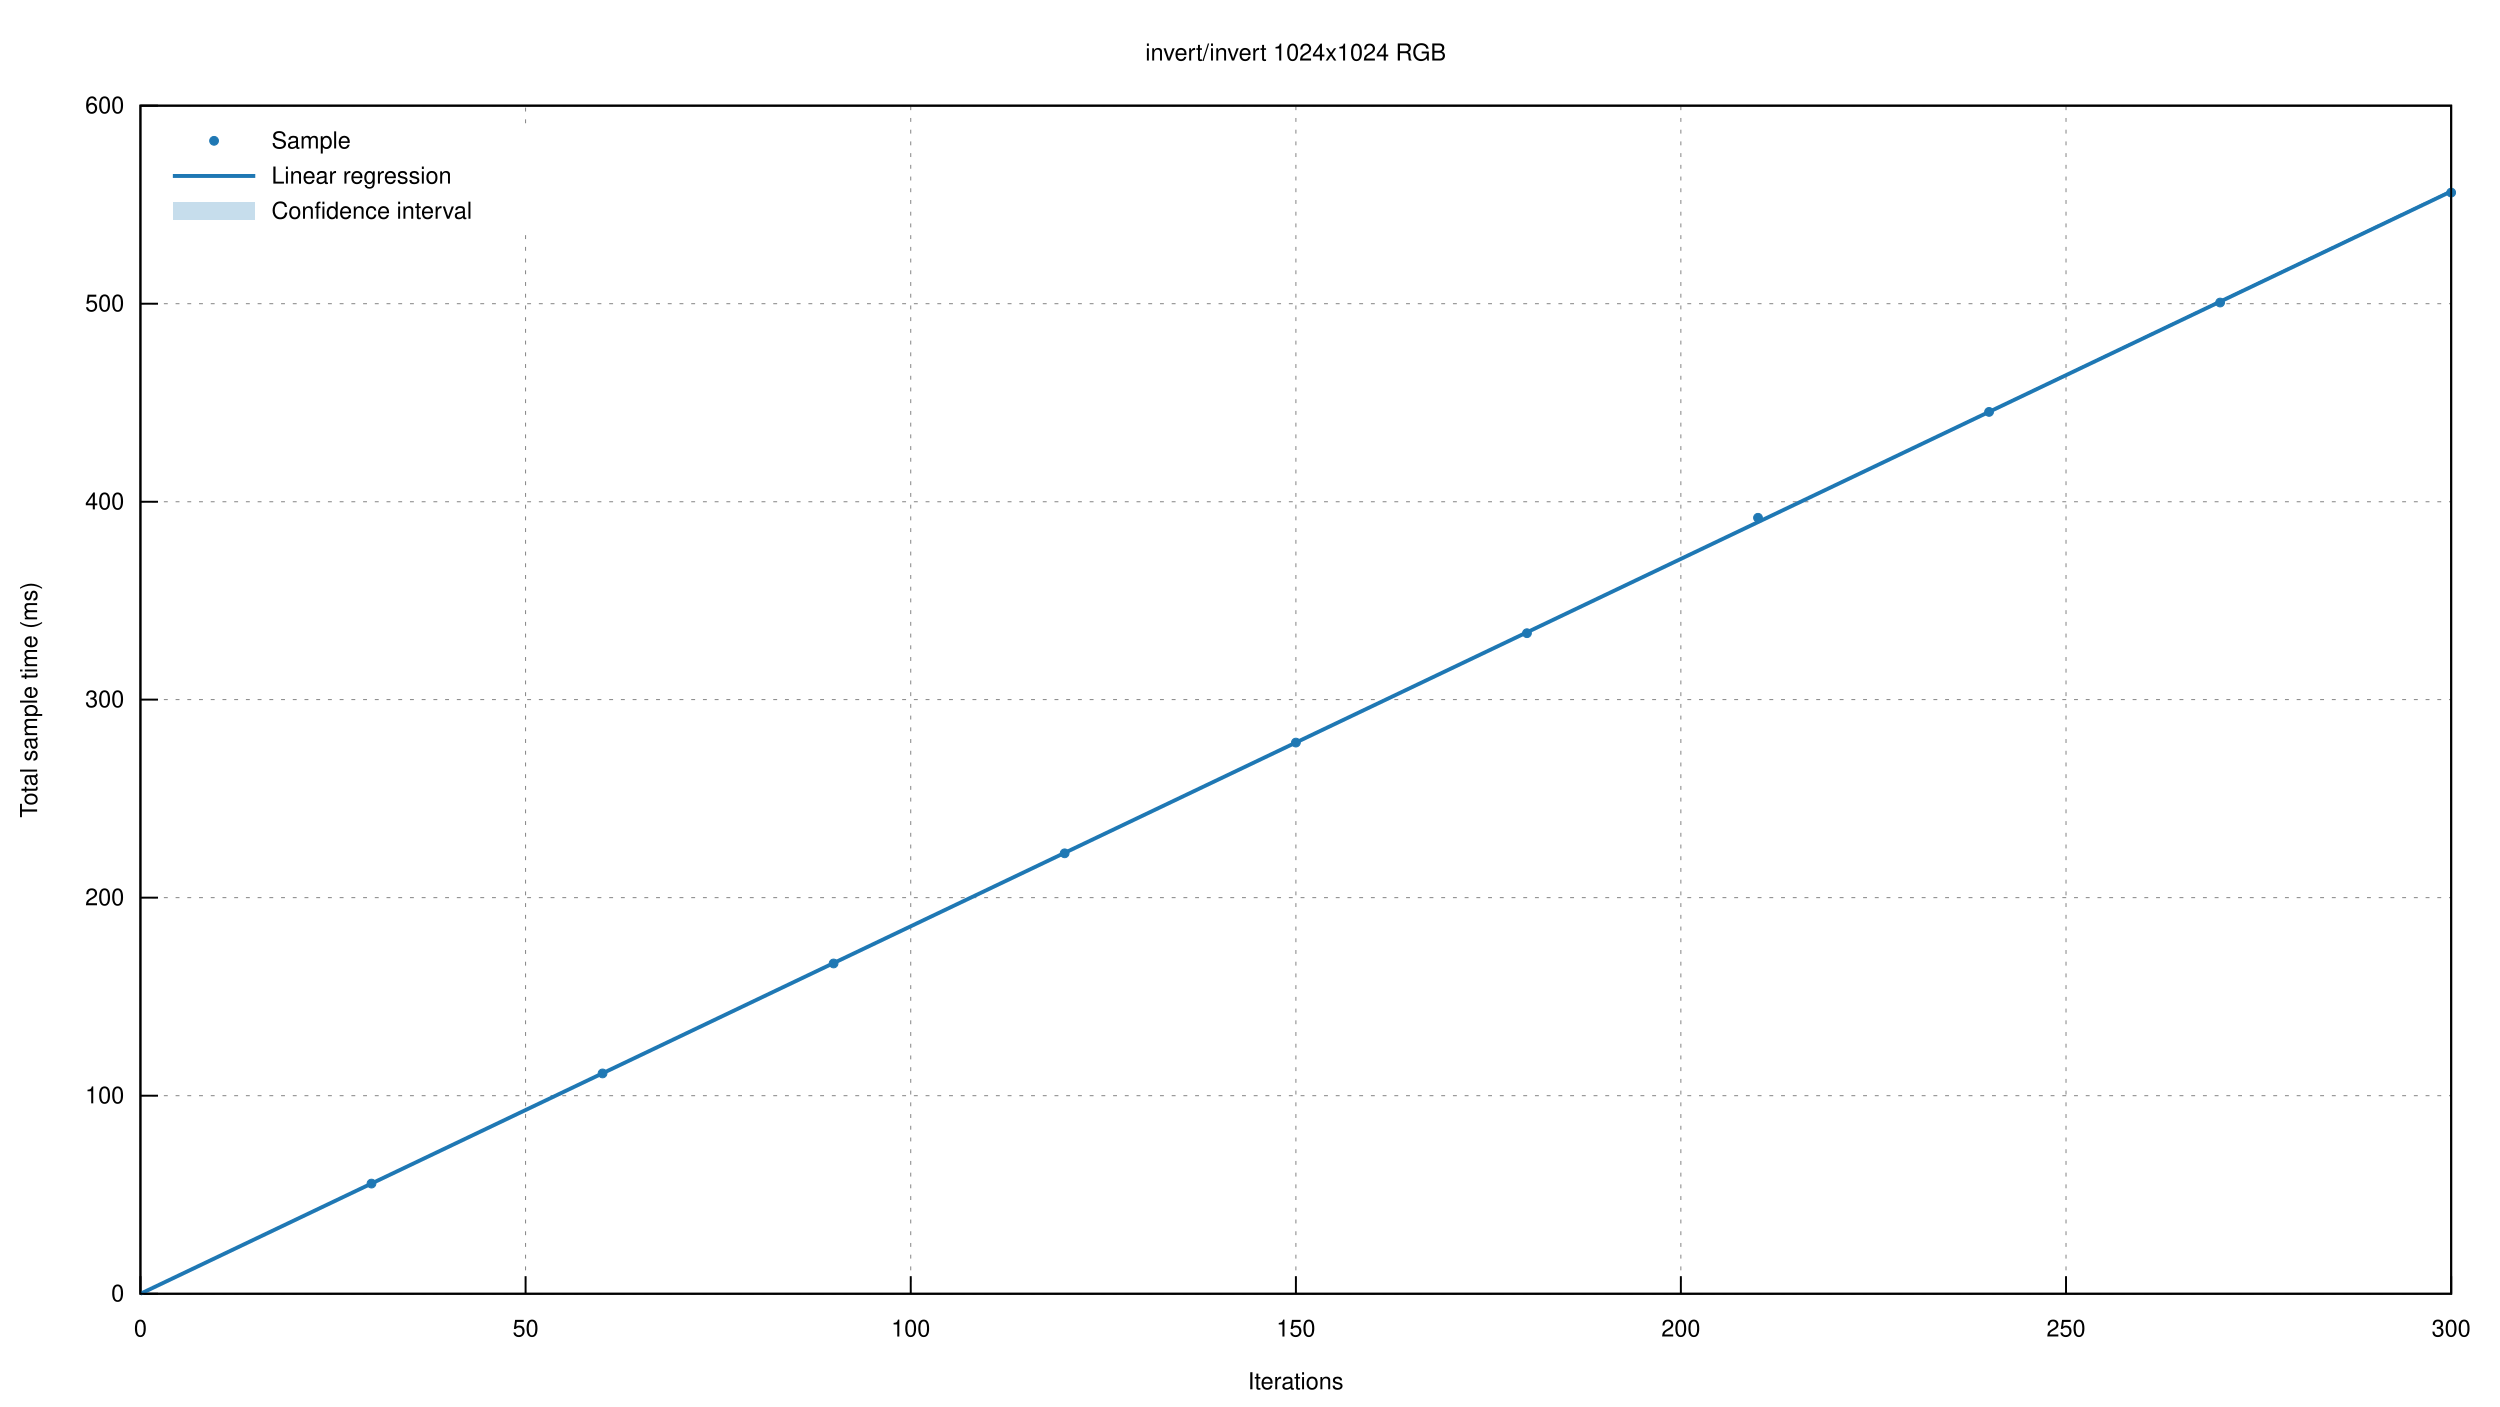
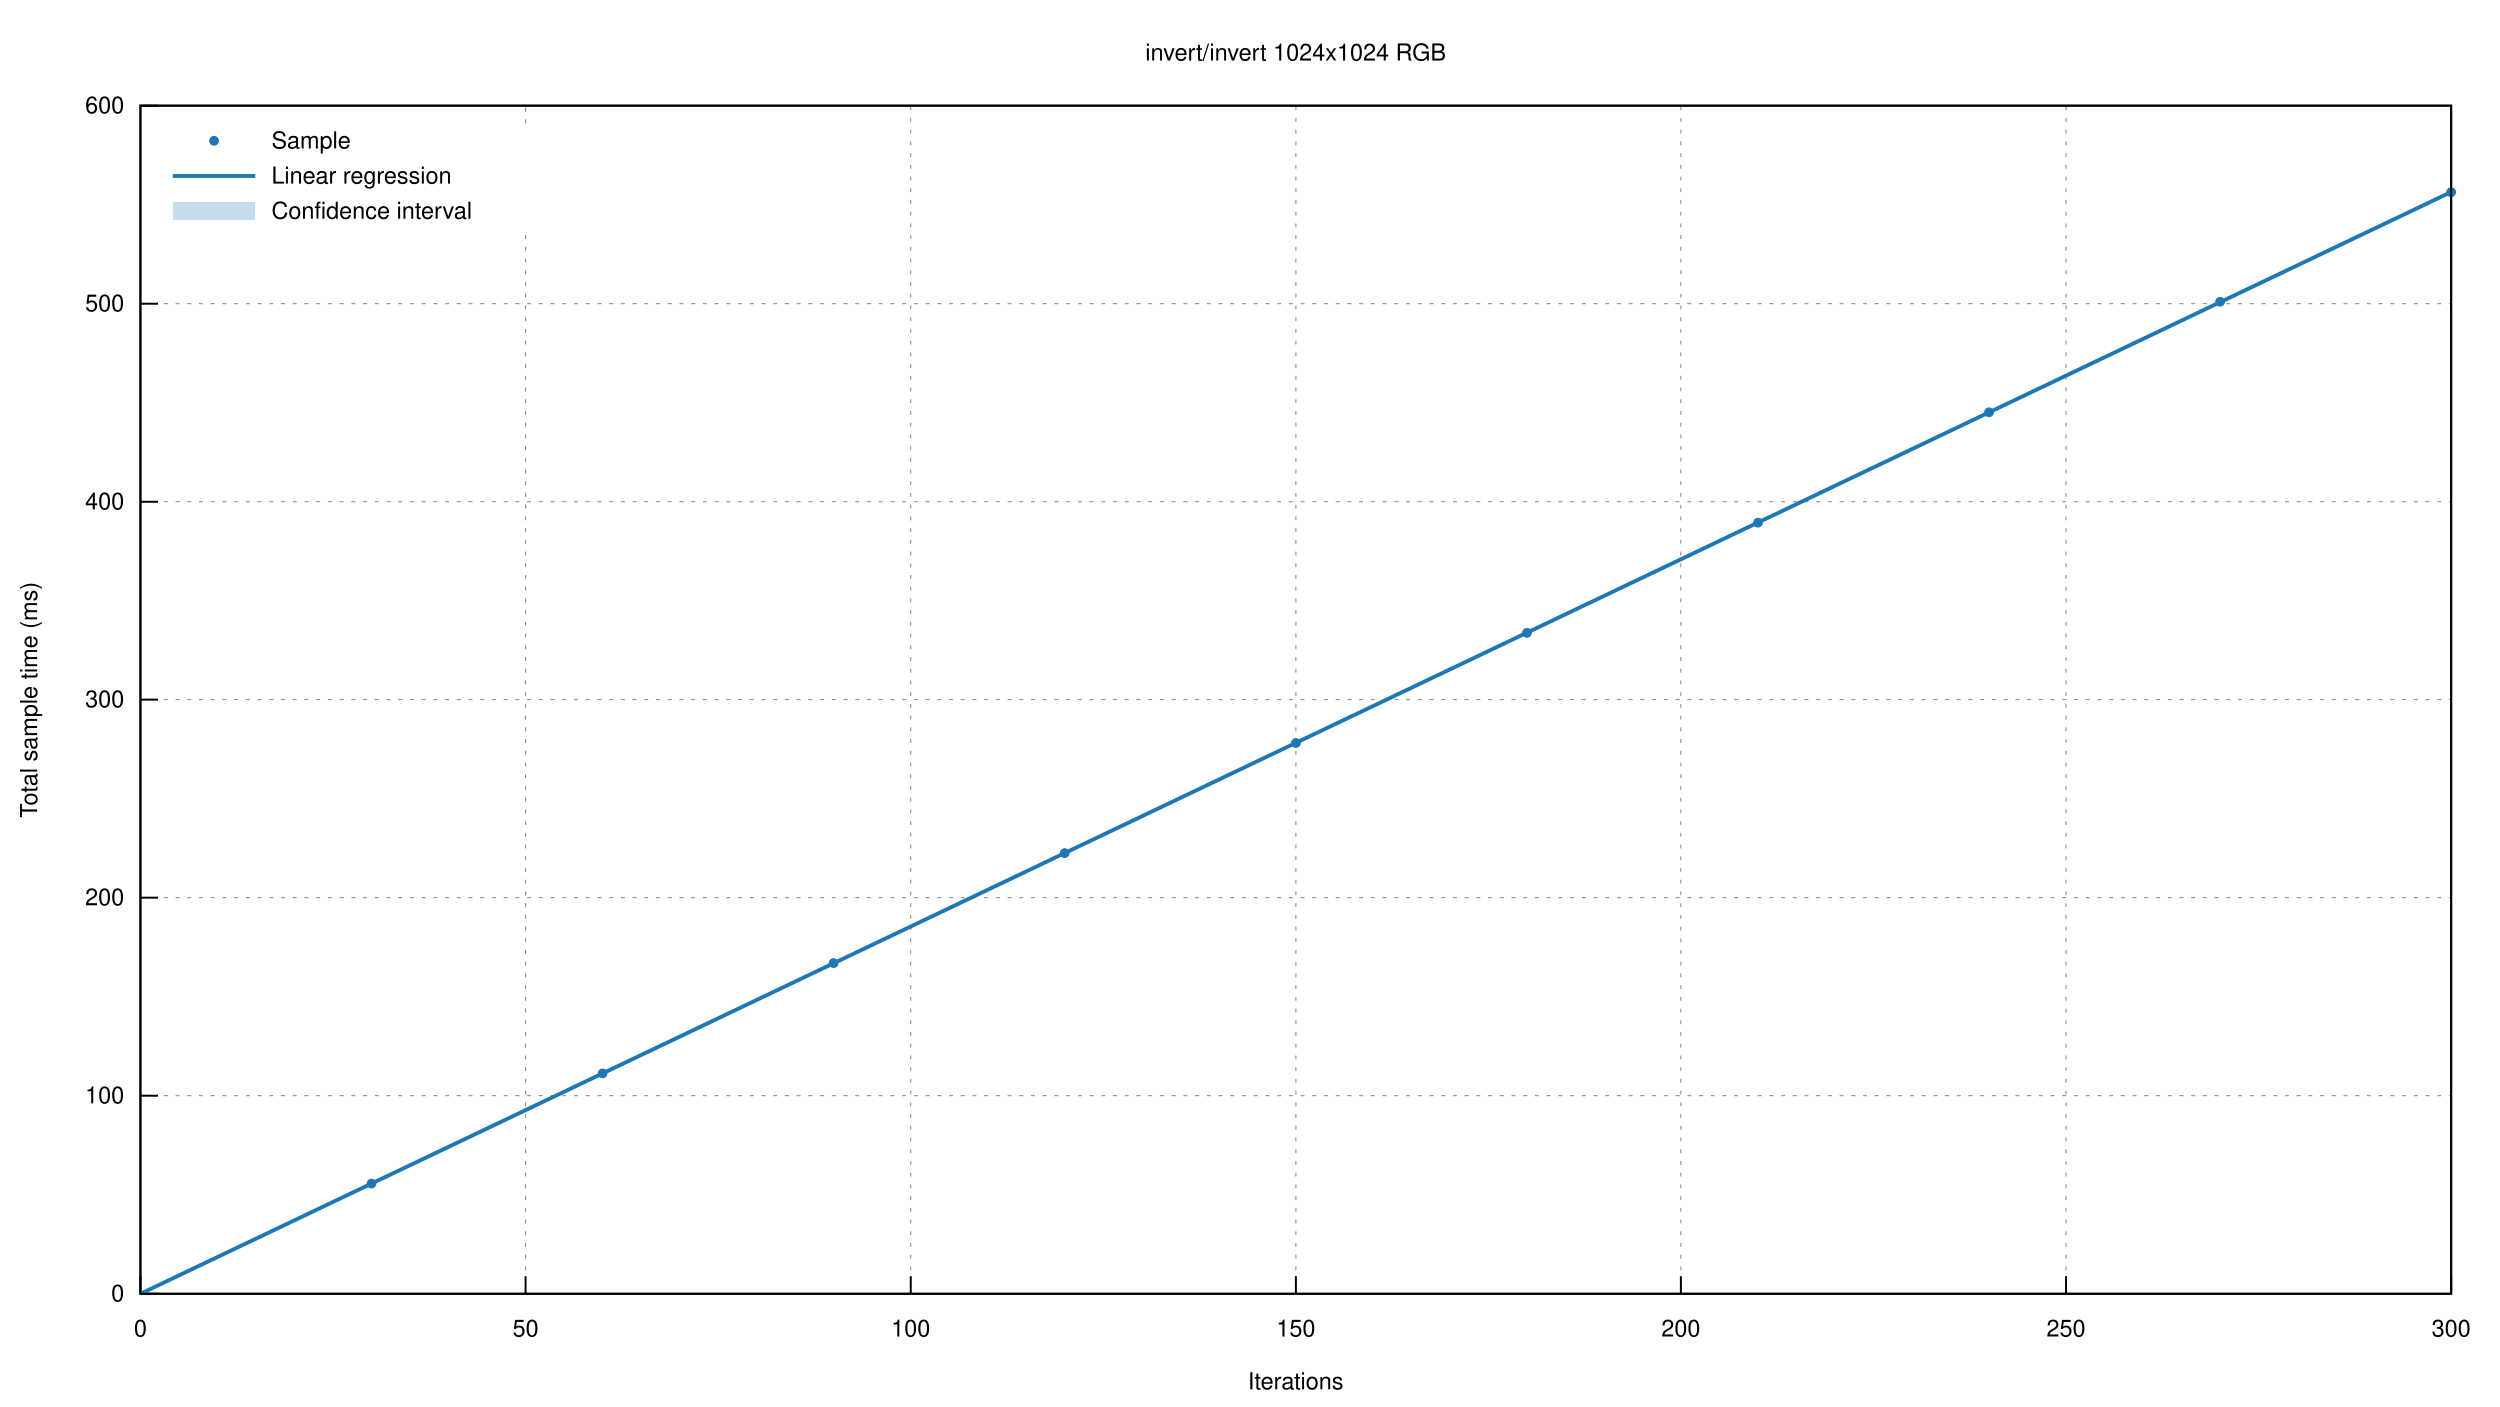
<svg xmlns="http://www.w3.org/2000/svg" xmlns:xlink="http://www.w3.org/1999/xlink" viewBox="0 0 1280 720">
  <g id="gnuplot_canvas">
    <rect x="0" y="0" width="1280" height="720" fill="none" />
    <defs>
      <circle id="gpDot" r="0.5" stroke-width="0.5" stroke="currentColor" />
      <path id="gpPt0" stroke-width="0.222" stroke="currentColor" d="M-1,0 h2 M0,-1 v2" />
      <path id="gpPt1" stroke-width="0.222" stroke="currentColor" d="M-1,-1 L1,1 M1,-1 L-1,1" />
      <path id="gpPt2" stroke-width="0.222" stroke="currentColor" d="M-1,0 L1,0 M0,-1 L0,1 M-1,-1 L1,1 M-1,1 L1,-1" />
      <rect id="gpPt3" stroke-width="0.222" stroke="currentColor" x="-1" y="-1" width="2" height="2" />
      <rect id="gpPt4" stroke-width="0.222" stroke="currentColor" fill="currentColor" x="-1" y="-1" width="2" height="2" />
      <circle id="gpPt5" stroke-width="0.222" stroke="currentColor" cx="0" cy="0" r="1" />
      <use xlink:href="#gpPt5" id="gpPt6" fill="currentColor" stroke="none" />
      <path id="gpPt7" stroke-width="0.222" stroke="currentColor" d="M0,-1.33 L-1.33,0.67 L1.33,0.67 z" />
      <use xlink:href="#gpPt7" id="gpPt8" fill="currentColor" stroke="none" />
      <use xlink:href="#gpPt7" id="gpPt9" stroke="currentColor" transform="rotate(180)" />
      <use xlink:href="#gpPt9" id="gpPt10" fill="currentColor" stroke="none" />
      <use xlink:href="#gpPt3" id="gpPt11" stroke="currentColor" transform="rotate(45)" />
      <use xlink:href="#gpPt11" id="gpPt12" fill="currentColor" stroke="none" />
      <path id="gpPt13" stroke-width="0.222" stroke="currentColor" d="M0,1.330 L1.265,0.411 L0.782,-1.067 L-0.782,-1.076 L-1.265,0.411 z" />
      <use xlink:href="#gpPt13" id="gpPt14" fill="currentColor" stroke="none" />
      <filter id="textbox" filterUnits="objectBoundingBox" x="0" y="0" height="1" width="1">
        <feFlood flood-color="white" flood-opacity="1" result="bgnd" />
        <feComposite in="SourceGraphic" in2="bgnd" operator="atop" />
      </filter>
      <filter id="greybox" filterUnits="objectBoundingBox" x="0" y="0" height="1" width="1">
        <feFlood flood-color="lightgrey" flood-opacity="1" result="grey" />
        <feComposite in="SourceGraphic" in2="grey" operator="atop" />
      </filter>
    </defs>
    <g fill="none" color="white" stroke="currentColor" stroke-width="1.00" stroke-linecap="butt" stroke-linejoin="miter">
</g>
    <g fill="none" color="black" stroke="currentColor" stroke-width="1.00" stroke-linecap="butt" stroke-linejoin="miter">
</g>
    <g fill="none" color="black" stroke="black" stroke-width="0.50" stroke-linecap="butt" stroke-linejoin="miter">
</g>
    <g fill="none" color="gray" stroke="currentColor" stroke-width="0.50" stroke-linecap="butt" stroke-linejoin="miter">
      <path stroke="gray" stroke-dasharray="2,4" class="gridline" d="M71.9,662.4 L1255.0,662.4  " />
    </g>
    <g fill="none" color="gray" stroke="gray" stroke-width="1.00" stroke-linecap="butt" stroke-linejoin="miter">
</g>
    <g fill="none" color="black" stroke="currentColor" stroke-width="1.00" stroke-linecap="butt" stroke-linejoin="miter">
      <path stroke="black" d="M71.9,662.4 L80.9,662.4  " />
      <g transform="translate(63.6,666.3)" stroke="none" fill="black" font-family="Helvetica" font-size="12.00" text-anchor="end">
        <text>
          <tspan font-family="Helvetica"> 0</tspan>
        </text>
      </g>
    </g>
    <g fill="none" color="black" stroke="currentColor" stroke-width="1.00" stroke-linecap="butt" stroke-linejoin="miter">
</g>
    <g fill="none" color="black" stroke="black" stroke-width="0.50" stroke-linecap="butt" stroke-linejoin="miter">
</g>
    <g fill="none" color="gray" stroke="currentColor" stroke-width="0.50" stroke-linecap="butt" stroke-linejoin="miter">
      <path stroke="gray" stroke-dasharray="2,4" class="gridline" d="M71.9,561.0 L1255.0,561.0  " />
    </g>
    <g fill="none" color="gray" stroke="gray" stroke-width="1.00" stroke-linecap="butt" stroke-linejoin="miter">
</g>
    <g fill="none" color="black" stroke="currentColor" stroke-width="1.00" stroke-linecap="butt" stroke-linejoin="miter">
      <path stroke="black" d="M71.9,561.0 L80.9,561.0  " />
      <g transform="translate(63.6,564.9)" stroke="none" fill="black" font-family="Helvetica" font-size="12.00" text-anchor="end">
        <text>
          <tspan font-family="Helvetica"> 100</tspan>
        </text>
      </g>
    </g>
    <g fill="none" color="black" stroke="currentColor" stroke-width="1.00" stroke-linecap="butt" stroke-linejoin="miter">
</g>
    <g fill="none" color="black" stroke="black" stroke-width="0.50" stroke-linecap="butt" stroke-linejoin="miter">
</g>
    <g fill="none" color="gray" stroke="currentColor" stroke-width="0.50" stroke-linecap="butt" stroke-linejoin="miter">
      <path stroke="gray" stroke-dasharray="2,4" class="gridline" d="M71.9,459.6 L1255.0,459.6  " />
    </g>
    <g fill="none" color="gray" stroke="gray" stroke-width="1.00" stroke-linecap="butt" stroke-linejoin="miter">
</g>
    <g fill="none" color="black" stroke="currentColor" stroke-width="1.00" stroke-linecap="butt" stroke-linejoin="miter">
      <path stroke="black" d="M71.9,459.6 L80.9,459.6  " />
      <g transform="translate(63.6,463.5)" stroke="none" fill="black" font-family="Helvetica" font-size="12.00" text-anchor="end">
        <text>
          <tspan font-family="Helvetica"> 200</tspan>
        </text>
      </g>
    </g>
    <g fill="none" color="black" stroke="currentColor" stroke-width="1.00" stroke-linecap="butt" stroke-linejoin="miter">
</g>
    <g fill="none" color="black" stroke="black" stroke-width="0.50" stroke-linecap="butt" stroke-linejoin="miter">
</g>
    <g fill="none" color="gray" stroke="currentColor" stroke-width="0.50" stroke-linecap="butt" stroke-linejoin="miter">
      <path stroke="gray" stroke-dasharray="2,4" class="gridline" d="M71.9,358.2 L1255.0,358.2  " />
    </g>
    <g fill="none" color="gray" stroke="gray" stroke-width="1.00" stroke-linecap="butt" stroke-linejoin="miter">
</g>
    <g fill="none" color="black" stroke="currentColor" stroke-width="1.00" stroke-linecap="butt" stroke-linejoin="miter">
      <path stroke="black" d="M71.9,358.2 L80.9,358.2  " />
      <g transform="translate(63.6,362.1)" stroke="none" fill="black" font-family="Helvetica" font-size="12.00" text-anchor="end">
        <text>
          <tspan font-family="Helvetica"> 300</tspan>
        </text>
      </g>
    </g>
    <g fill="none" color="black" stroke="currentColor" stroke-width="1.00" stroke-linecap="butt" stroke-linejoin="miter">
</g>
    <g fill="none" color="black" stroke="black" stroke-width="0.50" stroke-linecap="butt" stroke-linejoin="miter">
</g>
    <g fill="none" color="gray" stroke="currentColor" stroke-width="0.50" stroke-linecap="butt" stroke-linejoin="miter">
      <path stroke="gray" stroke-dasharray="2,4" class="gridline" d="M71.9,256.9 L1255.0,256.9  " />
    </g>
    <g fill="none" color="gray" stroke="gray" stroke-width="1.00" stroke-linecap="butt" stroke-linejoin="miter">
</g>
    <g fill="none" color="black" stroke="currentColor" stroke-width="1.00" stroke-linecap="butt" stroke-linejoin="miter">
      <path stroke="black" d="M71.9,256.9 L80.9,256.9  " />
      <g transform="translate(63.6,260.8)" stroke="none" fill="black" font-family="Helvetica" font-size="12.00" text-anchor="end">
        <text>
          <tspan font-family="Helvetica"> 400</tspan>
        </text>
      </g>
    </g>
    <g fill="none" color="black" stroke="currentColor" stroke-width="1.00" stroke-linecap="butt" stroke-linejoin="miter">
</g>
    <g fill="none" color="black" stroke="black" stroke-width="0.50" stroke-linecap="butt" stroke-linejoin="miter">
</g>
    <g fill="none" color="gray" stroke="currentColor" stroke-width="0.50" stroke-linecap="butt" stroke-linejoin="miter">
      <path stroke="gray" stroke-dasharray="2,4" class="gridline" d="M71.9,155.5 L1255.0,155.5  " />
    </g>
    <g fill="none" color="gray" stroke="gray" stroke-width="1.00" stroke-linecap="butt" stroke-linejoin="miter">
</g>
    <g fill="none" color="black" stroke="currentColor" stroke-width="1.00" stroke-linecap="butt" stroke-linejoin="miter">
      <path stroke="black" d="M71.9,155.5 L80.9,155.5  " />
      <g transform="translate(63.6,159.4)" stroke="none" fill="black" font-family="Helvetica" font-size="12.00" text-anchor="end">
        <text>
          <tspan font-family="Helvetica"> 500</tspan>
        </text>
      </g>
    </g>
    <g fill="none" color="black" stroke="currentColor" stroke-width="1.00" stroke-linecap="butt" stroke-linejoin="miter">
</g>
    <g fill="none" color="black" stroke="black" stroke-width="0.50" stroke-linecap="butt" stroke-linejoin="miter">
</g>
    <g fill="none" color="gray" stroke="currentColor" stroke-width="0.50" stroke-linecap="butt" stroke-linejoin="miter">
      <path stroke="gray" stroke-dasharray="2,4" class="gridline" d="M71.9,54.1 L1255.0,54.1  " />
    </g>
    <g fill="none" color="gray" stroke="gray" stroke-width="1.00" stroke-linecap="butt" stroke-linejoin="miter">
</g>
    <g fill="none" color="black" stroke="currentColor" stroke-width="1.00" stroke-linecap="butt" stroke-linejoin="miter">
      <path stroke="black" d="M71.9,54.1 L80.9,54.1  " />
      <g transform="translate(63.6,58.0)" stroke="none" fill="black" font-family="Helvetica" font-size="12.00" text-anchor="end">
        <text>
          <tspan font-family="Helvetica"> 600</tspan>
        </text>
      </g>
    </g>
    <g fill="none" color="black" stroke="currentColor" stroke-width="1.00" stroke-linecap="butt" stroke-linejoin="miter">
</g>
    <g fill="none" color="black" stroke="black" stroke-width="0.50" stroke-linecap="butt" stroke-linejoin="miter">
</g>
    <g fill="none" color="gray" stroke="currentColor" stroke-width="0.50" stroke-linecap="butt" stroke-linejoin="miter">
      <path stroke="gray" stroke-dasharray="2,4" class="gridline" d="M71.9,662.4 L71.9,54.1  " />
    </g>
    <g fill="none" color="gray" stroke="gray" stroke-width="1.00" stroke-linecap="butt" stroke-linejoin="miter">
</g>
    <g fill="none" color="black" stroke="currentColor" stroke-width="1.00" stroke-linecap="butt" stroke-linejoin="miter">
      <path stroke="black" d="M71.9,662.4 L71.9,653.4  " />
      <g transform="translate(71.9,684.3)" stroke="none" fill="black" font-family="Helvetica" font-size="12.00" text-anchor="middle">
        <text>
          <tspan font-family="Helvetica"> 0</tspan>
        </text>
      </g>
    </g>
    <g fill="none" color="black" stroke="currentColor" stroke-width="1.00" stroke-linecap="butt" stroke-linejoin="miter">
</g>
    <g fill="none" color="black" stroke="black" stroke-width="0.50" stroke-linecap="butt" stroke-linejoin="miter">
</g>
    <g fill="none" color="gray" stroke="currentColor" stroke-width="0.50" stroke-linecap="butt" stroke-linejoin="miter">
      <path stroke="gray" stroke-dasharray="2,4" class="gridline" d="M269.1,662.4 L269.1,117.1 M269.1,63.1 L269.1,54.1  " />
    </g>
    <g fill="none" color="gray" stroke="gray" stroke-width="1.00" stroke-linecap="butt" stroke-linejoin="miter">
</g>
    <g fill="none" color="black" stroke="currentColor" stroke-width="1.00" stroke-linecap="butt" stroke-linejoin="miter">
      <path stroke="black" d="M269.1,662.4 L269.1,653.4  " />
      <g transform="translate(269.1,684.3)" stroke="none" fill="black" font-family="Helvetica" font-size="12.00" text-anchor="middle">
        <text>
          <tspan font-family="Helvetica"> 50</tspan>
        </text>
      </g>
    </g>
    <g fill="none" color="black" stroke="currentColor" stroke-width="1.00" stroke-linecap="butt" stroke-linejoin="miter">
</g>
    <g fill="none" color="black" stroke="black" stroke-width="0.50" stroke-linecap="butt" stroke-linejoin="miter">
</g>
    <g fill="none" color="gray" stroke="currentColor" stroke-width="0.50" stroke-linecap="butt" stroke-linejoin="miter">
      <path stroke="gray" stroke-dasharray="2,4" class="gridline" d="M466.3,662.4 L466.3,54.1  " />
    </g>
    <g fill="none" color="gray" stroke="gray" stroke-width="1.00" stroke-linecap="butt" stroke-linejoin="miter">
</g>
    <g fill="none" color="black" stroke="currentColor" stroke-width="1.00" stroke-linecap="butt" stroke-linejoin="miter">
      <path stroke="black" d="M466.3,662.4 L466.3,653.4  " />
      <g transform="translate(466.3,684.3)" stroke="none" fill="black" font-family="Helvetica" font-size="12.00" text-anchor="middle">
        <text>
          <tspan font-family="Helvetica"> 100</tspan>
        </text>
      </g>
    </g>
    <g fill="none" color="black" stroke="currentColor" stroke-width="1.00" stroke-linecap="butt" stroke-linejoin="miter">
</g>
    <g fill="none" color="black" stroke="black" stroke-width="0.50" stroke-linecap="butt" stroke-linejoin="miter">
</g>
    <g fill="none" color="gray" stroke="currentColor" stroke-width="0.50" stroke-linecap="butt" stroke-linejoin="miter">
      <path stroke="gray" stroke-dasharray="2,4" class="gridline" d="M663.5,662.4 L663.5,54.1  " />
    </g>
    <g fill="none" color="gray" stroke="gray" stroke-width="1.00" stroke-linecap="butt" stroke-linejoin="miter">
</g>
    <g fill="none" color="black" stroke="currentColor" stroke-width="1.00" stroke-linecap="butt" stroke-linejoin="miter">
      <path stroke="black" d="M663.5,662.4 L663.5,653.4  " />
      <g transform="translate(663.5,684.3)" stroke="none" fill="black" font-family="Helvetica" font-size="12.00" text-anchor="middle">
        <text>
          <tspan font-family="Helvetica"> 150</tspan>
        </text>
      </g>
    </g>
    <g fill="none" color="black" stroke="currentColor" stroke-width="1.00" stroke-linecap="butt" stroke-linejoin="miter">
</g>
    <g fill="none" color="black" stroke="black" stroke-width="0.50" stroke-linecap="butt" stroke-linejoin="miter">
</g>
    <g fill="none" color="gray" stroke="currentColor" stroke-width="0.50" stroke-linecap="butt" stroke-linejoin="miter">
      <path stroke="gray" stroke-dasharray="2,4" class="gridline" d="M860.6,662.4 L860.6,54.1  " />
    </g>
    <g fill="none" color="gray" stroke="gray" stroke-width="1.00" stroke-linecap="butt" stroke-linejoin="miter">
</g>
    <g fill="none" color="black" stroke="currentColor" stroke-width="1.00" stroke-linecap="butt" stroke-linejoin="miter">
      <path stroke="black" d="M860.6,662.4 L860.6,653.4  " />
      <g transform="translate(860.6,684.3)" stroke="none" fill="black" font-family="Helvetica" font-size="12.00" text-anchor="middle">
        <text>
          <tspan font-family="Helvetica"> 200</tspan>
        </text>
      </g>
    </g>
    <g fill="none" color="black" stroke="currentColor" stroke-width="1.00" stroke-linecap="butt" stroke-linejoin="miter">
</g>
    <g fill="none" color="black" stroke="black" stroke-width="0.50" stroke-linecap="butt" stroke-linejoin="miter">
</g>
    <g fill="none" color="gray" stroke="currentColor" stroke-width="0.50" stroke-linecap="butt" stroke-linejoin="miter">
      <path stroke="gray" stroke-dasharray="2,4" class="gridline" d="M1057.8,662.4 L1057.8,54.1  " />
    </g>
    <g fill="none" color="gray" stroke="gray" stroke-width="1.00" stroke-linecap="butt" stroke-linejoin="miter">
</g>
    <g fill="none" color="black" stroke="currentColor" stroke-width="1.00" stroke-linecap="butt" stroke-linejoin="miter">
      <path stroke="black" d="M1057.8,662.4 L1057.8,653.4  " />
      <g transform="translate(1057.8,684.3)" stroke="none" fill="black" font-family="Helvetica" font-size="12.00" text-anchor="middle">
        <text>
          <tspan font-family="Helvetica"> 250</tspan>
        </text>
      </g>
    </g>
    <g fill="none" color="black" stroke="currentColor" stroke-width="1.00" stroke-linecap="butt" stroke-linejoin="miter">
</g>
    <g fill="none" color="black" stroke="black" stroke-width="0.50" stroke-linecap="butt" stroke-linejoin="miter">
</g>
    <g fill="none" color="gray" stroke="currentColor" stroke-width="0.50" stroke-linecap="butt" stroke-linejoin="miter">
      <path stroke="gray" stroke-dasharray="2,4" class="gridline" d="M1255.0,662.4 L1255.0,54.1  " />
    </g>
    <g fill="none" color="gray" stroke="gray" stroke-width="1.00" stroke-linecap="butt" stroke-linejoin="miter">
</g>
    <g fill="none" color="black" stroke="currentColor" stroke-width="1.00" stroke-linecap="butt" stroke-linejoin="miter">
      <path stroke="black" d="M1255.0,662.4 L1255.0,653.4  " />
      <g transform="translate(1255.0,684.3)" stroke="none" fill="black" font-family="Helvetica" font-size="12.00" text-anchor="middle">
        <text>
          <tspan font-family="Helvetica"> 300</tspan>
        </text>
      </g>
    </g>
    <g fill="none" color="black" stroke="currentColor" stroke-width="1.00" stroke-linecap="butt" stroke-linejoin="miter">
</g>
    <g fill="none" color="black" stroke="currentColor" stroke-width="1.00" stroke-linecap="butt" stroke-linejoin="miter">
      <path stroke="black" d="M71.9,54.1 L71.9,662.4 L1255.0,662.4 L1255.0,54.1 L71.9,54.1 Z  " />
    </g>
    <g fill="none" color="black" stroke="currentColor" stroke-width="1.00" stroke-linecap="butt" stroke-linejoin="miter">
      <g transform="translate(19.0,358.3) rotate(270)" stroke="none" fill="black" font-family="Helvetica" font-size="12.00" text-anchor="middle">
        <text>
          <tspan font-family="Helvetica">Total sample time (ms)</tspan>
        </text>
      </g>
    </g>
    <g fill="none" color="black" stroke="currentColor" stroke-width="1.00" stroke-linecap="butt" stroke-linejoin="miter">
      <g transform="translate(663.4,711.3)" stroke="none" fill="black" font-family="Helvetica" font-size="12.00" text-anchor="middle">
        <text>
          <tspan font-family="Helvetica">Iterations</tspan>
        </text>
      </g>
    </g>
    <g fill="none" color="black" stroke="currentColor" stroke-width="1.00" stroke-linecap="butt" stroke-linejoin="miter">
      <g transform="translate(663.4,31.0)" stroke="none" fill="black" font-family="Helvetica" font-size="12.00" text-anchor="middle">
        <text>
          <tspan font-family="Helvetica">invert/invert 1024x1024 RGB</tspan>
        </text>
      </g>
    </g>
    <g fill="none" color="black" stroke="currentColor" stroke-width="1.00" stroke-linecap="butt" stroke-linejoin="miter">
</g>
    <g id="gnuplot_plot_1">
      <g fill="none" color="black" stroke="currentColor" stroke-width="1.00" stroke-linecap="butt" stroke-linejoin="miter">
        <g transform="translate(139.0,76.0)" stroke="none" fill="black" font-family="Helvetica" font-size="12.00" text-anchor="start">
          <text>
            <tspan font-family="Helvetica">Sample</tspan>
          </text>
        </g>
      </g>
      <g fill="none" color="black" stroke="currentColor" stroke-width="1.00" stroke-linecap="butt" stroke-linejoin="miter">
        <use xlink:href="#gpPt6" transform="translate(190.2,606.0) scale(2.25)" color="rgb( 31, 120, 180)" />
        <use xlink:href="#gpPt6" transform="translate(308.5,549.6) scale(2.25)" color="rgb( 31, 120, 180)" />
-         <use xlink:href="#gpPt6" transform="translate(426.8,493.3) scale(2.25)" color="rgb( 31, 120, 180)" />
-         <use xlink:href="#gpPt6" transform="translate(545.1,436.9) scale(2.25)" color="rgb( 31, 120, 180)" />
-         <use xlink:href="#gpPt6" transform="translate(663.5,380.2) scale(2.25)" color="rgb( 31, 120, 180)" />
-         <use xlink:href="#gpPt6" transform="translate(781.8,324.2) scale(2.25)" color="rgb( 31, 120, 180)" />
-         <use xlink:href="#gpPt6" transform="translate(900.1,265.1) scale(2.25)" color="rgb( 31, 120, 180)" />
-         <use xlink:href="#gpPt6" transform="translate(1018.4,210.9) scale(2.25)" color="rgb( 31, 120, 180)" />
-         <use xlink:href="#gpPt6" transform="translate(1136.7,154.9) scale(2.25)" color="rgb( 31, 120, 180)" />
-         <use xlink:href="#gpPt6" transform="translate(1255.0,98.6) scale(2.25)" color="rgb( 31, 120, 180)" />
+         <use xlink:href="#gpPt6" transform="translate(426.8,493.1) scale(2.25)" color="rgb( 31, 120, 180)" />
+         <use xlink:href="#gpPt6" transform="translate(545.1,436.8) scale(2.25)" color="rgb( 31, 120, 180)" />
+         <use xlink:href="#gpPt6" transform="translate(663.5,380.4) scale(2.25)" color="rgb( 31, 120, 180)" />
+         <use xlink:href="#gpPt6" transform="translate(781.8,324.0) scale(2.25)" color="rgb( 31, 120, 180)" />
+         <use xlink:href="#gpPt6" transform="translate(900.1,267.6) scale(2.25)" color="rgb( 31, 120, 180)" />
+         <use xlink:href="#gpPt6" transform="translate(1018.4,211.1) scale(2.25)" color="rgb( 31, 120, 180)" />
+         <use xlink:href="#gpPt6" transform="translate(1136.7,154.5) scale(2.25)" color="rgb( 31, 120, 180)" />
+         <use xlink:href="#gpPt6" transform="translate(1255.0,98.4) scale(2.25)" color="rgb( 31, 120, 180)" />
        <use xlink:href="#gpPt6" transform="translate(109.6,72.1) scale(2.25)" color="rgb( 31, 120, 180)" />
      </g>
    </g>
    <g id="gnuplot_plot_2">
      <g fill="none" color="white" stroke="rgb( 31, 120, 180)" stroke-width="2.00" stroke-linecap="butt" stroke-linejoin="miter">
</g>
      <g fill="none" color="black" stroke="currentColor" stroke-width="2.00" stroke-linecap="butt" stroke-linejoin="miter">
        <g transform="translate(139.0,94.0)" stroke="none" fill="black" font-family="Helvetica" font-size="12.00" text-anchor="start">
          <text>
            <tspan font-family="Helvetica">Linear regression</tspan>
          </text>
        </g>
      </g>
      <g fill="none" color="black" stroke="currentColor" stroke-width="2.00" stroke-linecap="butt" stroke-linejoin="miter">
-         <path stroke="rgb( 31, 120, 180)" d="M88.5,90.1 L130.7,90.1 M71.9,662.4 L1255.0,98.0  " />
+         <path stroke="rgb( 31, 120, 180)" d="M88.5,90.1 L130.7,90.1 M71.9,662.4 L1255.0,98.3  " />
      </g>
    </g>
    <g id="gnuplot_plot_3">
      <g fill="none" color="white" stroke="rgb( 31, 120, 180)" stroke-width="1.00" stroke-linecap="butt" stroke-linejoin="miter">
</g>
      <g fill="none" color="black" stroke="currentColor" stroke-width="1.00" stroke-linecap="butt" stroke-linejoin="miter">
        <g transform="translate(139.0,112.0)" stroke="none" fill="black" font-family="Helvetica" font-size="12.00" text-anchor="start">
          <text>
            <tspan font-family="Helvetica">Confidence interval</tspan>
          </text>
        </g>
      </g>
      <g fill="none" color="black" stroke="currentColor" stroke-width="1.00" stroke-linecap="butt" stroke-linejoin="miter">
        <g stroke="none" shape-rendering="crispEdges">
          <polygon fill="rgb( 31, 120, 180)" fill-opacity="0.25" points="88.5,112.6 130.7,112.6 130.7,103.6 88.5,103.6 " />
          <polygon fill="rgb( 31, 120, 180)" fill-opacity="0.25" points="71.9,662.4 71.9,662.4 71.9,662.4 " />
-           <polygon fill="rgb( 31, 120, 180)" fill-opacity="0.25" points="71.9,662.4 1255.0,98.6 1255.0,96.9 " />
+           <polygon fill="rgb( 31, 120, 180)" fill-opacity="0.25" points="71.9,662.4 1255.0,98.4 1255.0,98.2 " />
        </g>
      </g>
    </g>
    <g fill="none" color="white" stroke="rgb( 31, 120, 180)" stroke-width="2.00" stroke-linecap="butt" stroke-linejoin="miter">
</g>
    <g fill="none" color="black" stroke="currentColor" stroke-width="2.00" stroke-linecap="butt" stroke-linejoin="miter">
</g>
    <g fill="none" color="black" stroke="black" stroke-width="1.00" stroke-linecap="butt" stroke-linejoin="miter">
</g>
    <g fill="none" color="black" stroke="currentColor" stroke-width="1.00" stroke-linecap="butt" stroke-linejoin="miter">
      <path stroke="black" d="M71.9,54.1 L71.9,662.4 L1255.0,662.4 L1255.0,54.1 L71.9,54.1 Z  " />
    </g>
    <g fill="none" color="black" stroke="currentColor" stroke-width="1.00" stroke-linecap="butt" stroke-linejoin="miter">
</g>
  </g>
</svg>
